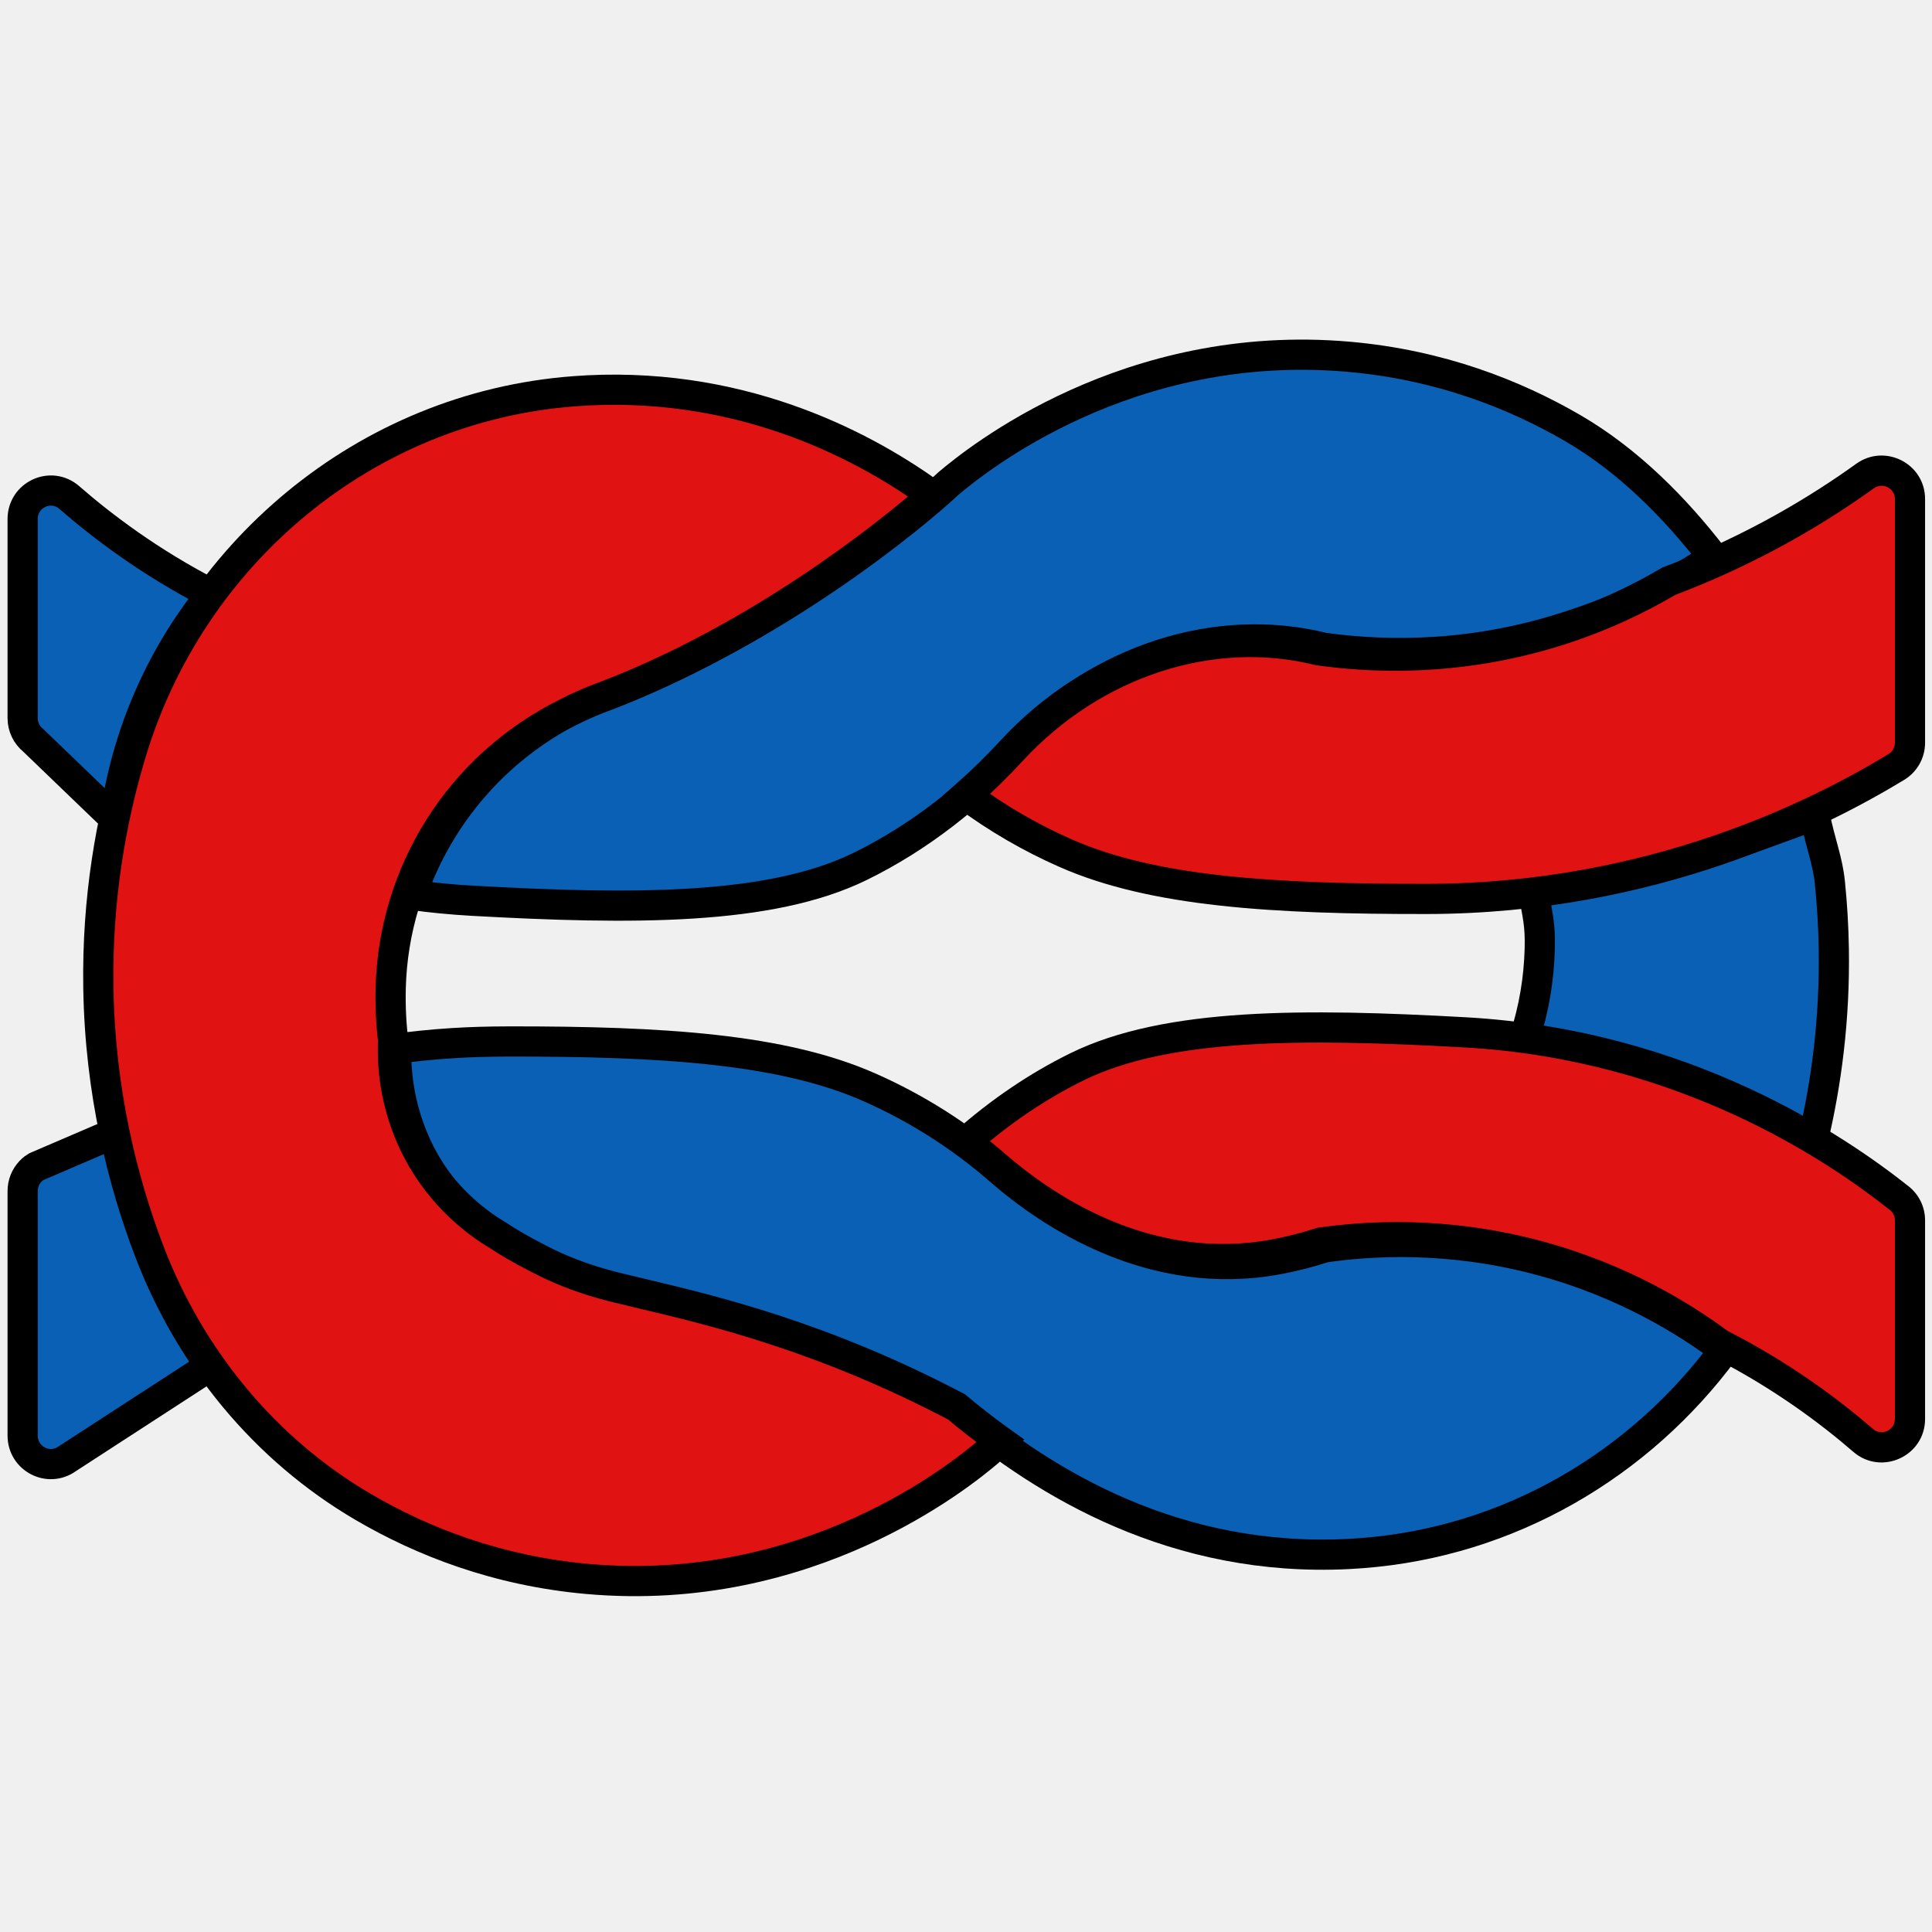
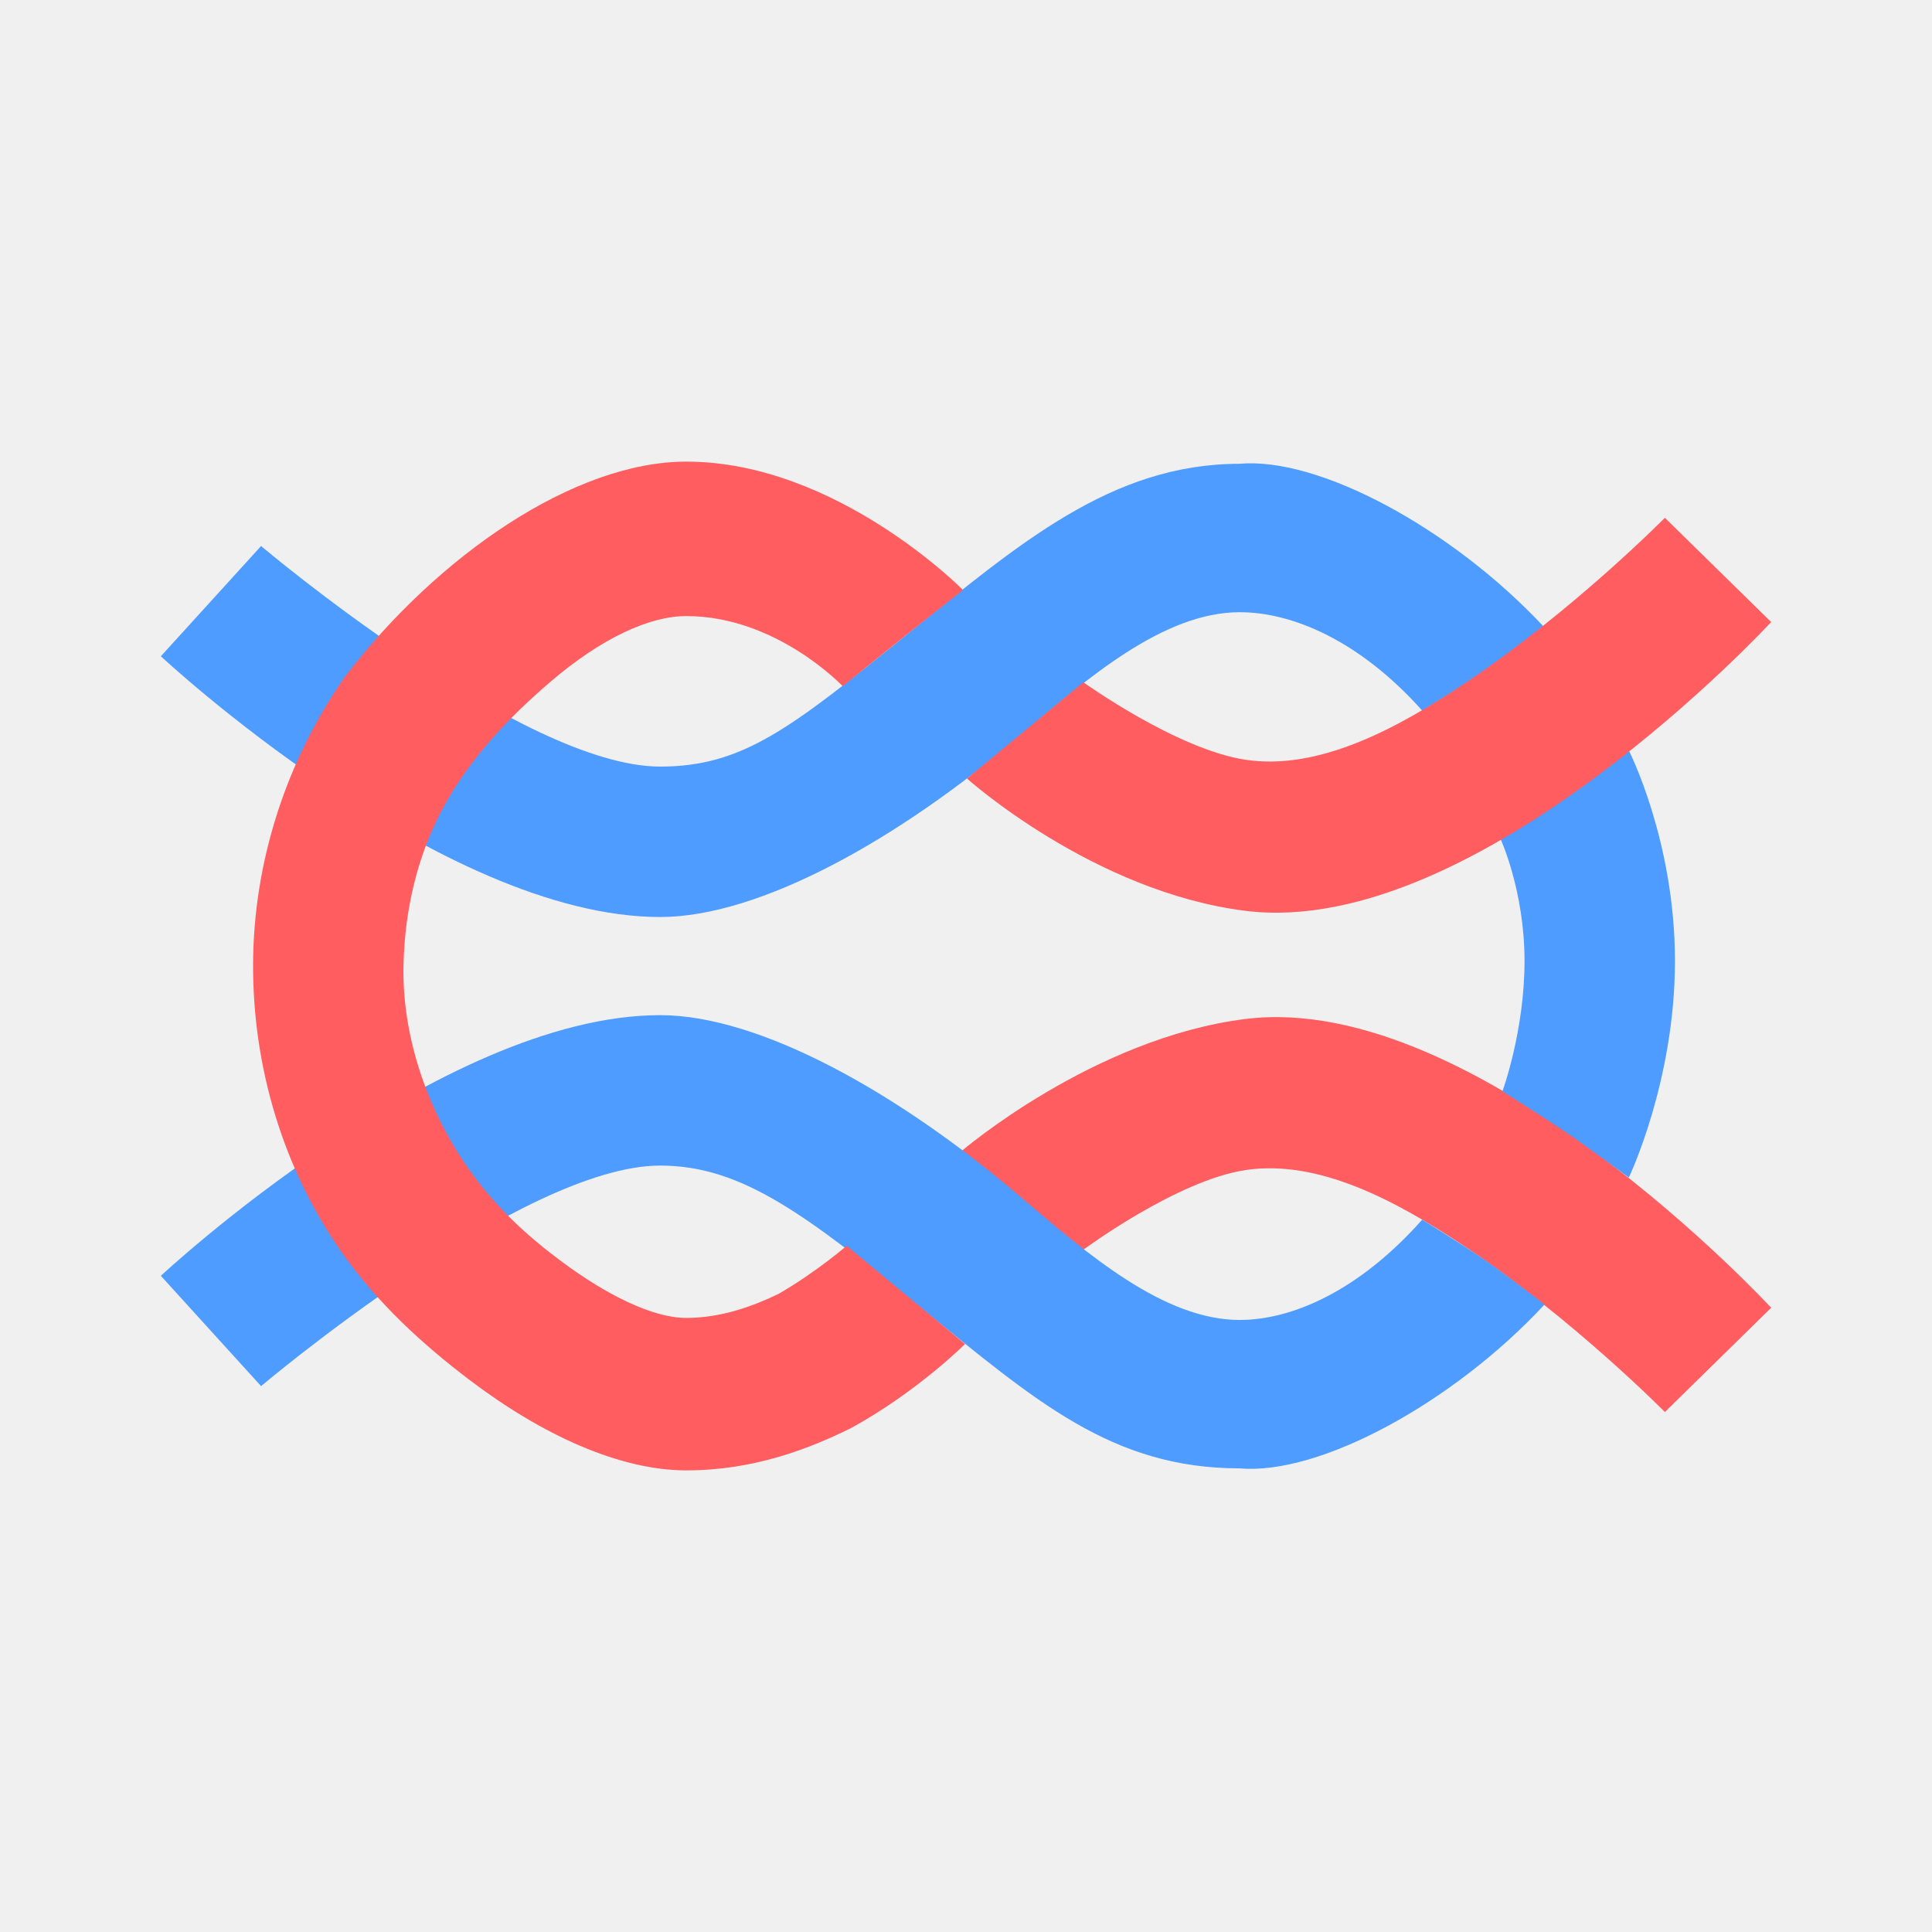
- <svg xmlns="http://www.w3.org/2000/svg" width="40" height="40" viewBox="0 0 512 512" fill="none">
-   <path d="M457 357.752C434.447 388.263 399.909 408.62 360.938 411.591C359.724 411.676 358.511 411.761 357.28 411.829C311.584 414.104 277.065 393.256 254.175 373.9C213.67 352.456 181.979 347.056 163.437 342.387C149.952 338.991 138.153 332.2 133.096 328.804C128.613 326.138 119.595 319.958 112.869 308.43C105.335 295.509 104.896 283.166 105.014 277.92C108.942 277.393 114.015 276.816 119.949 276.442C124.803 276.137 129.506 276.018 134.782 276.001C175.708 275.95 207.448 277.953 230.541 288.208C243.031 293.743 254.611 301.112 264.927 310.094C278.192 321.673 305.313 339.976 338.739 333.728C342.986 332.93 347.066 331.877 350.993 330.587C363.028 328.855 383.609 327.463 407.848 333.898C430.856 340.01 447.409 350.571 457 357.752Z" fill="#0A60B5" stroke="black" stroke-width="8" stroke-miterlimit="10" />
-   <path d="M454 147.632C443.832 134.459 431.474 122.006 416.878 113.508C401.324 104.458 381.476 96.665 357.471 94.553C298.821 89.391 258.722 121.922 251.416 128.073C242.326 136.604 205.964 166.789 162.196 183.549C154.57 186.264 139.891 192.683 126.844 207.013C116.525 218.343 111.475 229.94 109 237.147C114.219 237.868 119.605 238.388 125.161 238.706C167.599 241.069 204.062 241.304 227.916 229.622C243.673 221.912 257.493 210.935 269.412 198.08C290.892 174.9 322.22 164.56 350.737 171.649C363.834 173.476 386.644 174.867 413.023 166.789C431.238 161.208 444.809 154.185 454 147.632Z" fill="#0A60B5" stroke="black" stroke-width="8" stroke-miterlimit="10" />
-   <path d="M56 157.414C39.73 149.051 27.029 139.404 18.366 131.853C13.524 127.629 6 131.092 6 137.546V190.307C6 192.605 7.039 194.784 8.815 196.203L30.43 217C31.57 208.637 34.016 197.267 39.512 184.698C44.69 172.838 50.906 163.766 56 157.414Z" fill="#0A60B5" stroke="black" stroke-width="8" stroke-miterlimit="10" />
-   <path d="M404 275.157C406.473 267.536 407.845 259.542 408.049 251.396C408.218 244.96 407.473 242.555 406.355 236.323C417.857 234.392 432.222 231.242 445.317 227.855C459.157 224.282 469.389 220.132 480.891 216C482.568 224.045 484.33 227.957 484.939 233.918C485.515 239.541 485.871 245.367 485.973 251.396C486.278 270.127 483.991 287.113 480.467 302C469.626 296.377 456.751 290.551 441.929 285.437C428.14 280.661 415.316 277.409 404 275.157Z" fill="#0A60B5" stroke="black" stroke-width="8" stroke-miterlimit="10" />
-   <path d="M17.863 386.557C12.903 390.158 6 386.608 6 380.438V315.638C6 313.677 6.754 311.817 8.061 310.431C8.714 309.738 9.318 309.349 9.586 309.197L31 300C32.575 308.588 35.172 318.867 39.512 330.058C44.589 343.143 50.621 353.743 56 361.807C43.282 370.057 30.564 378.307 17.863 386.557Z" fill="#0A60B5" stroke="black" stroke-width="8" stroke-miterlimit="10" />
-   <path fill-rule="evenodd" clip-rule="evenodd" d="M155.765 103.453C198.594 101.328 230.622 119.267 247.13 131.257C234.633 142.295 200.817 168.932 160.818 184.316C158.121 185.28 154.541 186.71 150.462 188.793C121.52 203.048 104.31 231.457 103.542 261.808C103.413 266.916 103.673 272.006 104.349 277.007C104.276 277.016 104.203 277.026 104.131 277.036C104.013 282.241 104.451 294.488 111.981 307.308C118.703 318.747 127.716 324.879 132.197 327.524C134.42 329.006 137.949 331.141 142.351 333.354C147.523 336.109 153.257 338.42 159.582 340.207C160.551 340.488 161.531 340.753 162.52 341.001C164.821 341.576 167.33 342.171 170.036 342.814C189.12 347.343 218.035 354.206 253.489 372.84C257.07 375.846 260.929 378.875 265.067 381.836C263.81 382.961 262.751 383.944 261.896 384.751C254.585 390.934 214.457 423.632 155.765 418.444C131.742 416.321 111.864 408.488 96.315 399.391C70.119 384.077 50.325 359.853 39.526 331.5C32.569 313.222 26.504 289.587 26.066 261.774C25.679 238.021 29.486 217.098 34.675 199.746C50.56 146.731 96.888 107.85 152.11 103.689C153.322 103.605 154.535 103.52 155.765 103.453ZM455.742 356.124C446.129 349.001 429.635 338.603 406.79 332.577C382.565 326.193 361.996 327.574 349.968 329.292C346.042 330.573 341.966 331.617 337.72 332.409C304.314 338.608 277.209 320.448 263.951 308.959C261.373 306.731 258.716 304.603 255.986 302.578C264.908 294.736 274.719 287.969 285.414 282.714C309.285 270.989 345.774 271.225 388.243 273.583C446.767 276.851 487.198 304.732 503.336 317.535C505.139 318.967 506.166 321.123 506.166 323.414V376.025C506.166 382.477 498.602 385.93 493.734 381.702C485.011 374.15 472.183 364.489 455.742 356.124ZM268.112 198.921C264.275 203.078 260.24 207.04 256.008 210.76C264.204 216.84 273.061 221.988 282.432 226.11C305.511 236.285 337.233 238.273 378.135 238.223C438.125 238.139 482.295 215.548 502.561 203.25C504.802 201.886 506.166 199.46 506.166 196.832V132.26C506.166 126.111 499.226 122.574 494.239 126.162C482.435 134.658 464.882 145.501 442.244 154.031C434.092 158.837 423.933 163.744 411.827 167.469C385.429 175.589 362.602 174.191 349.496 172.355C320.959 165.229 289.608 175.623 268.112 198.921Z" fill="#E11312" />
-   <path d="M247.13 131.257L249.779 134.255L253.518 130.952L249.481 128.02L247.13 131.257ZM155.765 103.453L155.567 99.458L155.557 99.459L155.546 99.459L155.765 103.453ZM160.818 184.316L162.165 188.082L162.21 188.066L162.254 188.049L160.818 184.316ZM150.462 188.793L152.23 192.381L152.256 192.368L152.281 192.355L150.462 188.793ZM103.542 261.808L99.543 261.706L99.543 261.706L103.542 261.808ZM104.349 277.007L104.873 280.972L108.85 280.447L108.313 276.471L104.349 277.007ZM104.131 277.036L103.603 273.071L100.209 273.522L100.132 276.945L104.131 277.036ZM111.981 307.308L108.532 309.334L108.532 309.335L111.981 307.308ZM132.197 327.524L134.415 324.195L134.324 324.135L134.23 324.079L132.197 327.524ZM142.351 333.354L144.232 329.824L144.19 329.801L144.148 329.78L142.351 333.354ZM159.582 340.207L160.696 336.365L160.683 336.361L160.67 336.358L159.582 340.207ZM162.52 341.001L163.49 337.12L163.49 337.12L162.52 341.001ZM170.036 342.814L170.96 338.922L170.96 338.922L170.036 342.814ZM253.489 372.84L256.061 369.776L255.731 369.5L255.35 369.299L253.489 372.84ZM265.067 381.836L267.734 384.817L271.453 381.489L267.395 378.584L265.067 381.836ZM261.896 384.751L264.479 387.806L264.563 387.735L264.643 387.659L261.896 384.751ZM155.765 418.444L156.117 414.459L156.117 414.459L155.765 418.444ZM96.315 399.391L98.335 395.938L98.334 395.937L96.315 399.391ZM39.526 331.5L35.788 332.923L35.788 332.924L39.526 331.5ZM26.066 261.774L30.066 261.711L30.066 261.709L26.066 261.774ZM34.675 199.746L30.843 198.598L30.842 198.6L34.675 199.746ZM152.11 103.689L151.832 99.698L151.821 99.699L151.809 99.7L152.11 103.689ZM406.79 332.577L407.81 328.71L407.809 328.71L406.79 332.577ZM455.742 356.124L453.361 359.338L453.63 359.537L453.928 359.689L455.742 356.124ZM349.968 329.292L349.402 325.333L349.058 325.382L348.727 325.49L349.968 329.292ZM337.72 332.409L338.45 336.342L338.454 336.341L337.72 332.409ZM263.951 308.959L266.57 305.936L266.567 305.933L263.951 308.959ZM255.986 302.578L253.345 299.574L249.627 302.842L253.603 305.791L255.986 302.578ZM285.414 282.714L283.65 279.123L283.649 279.124L285.414 282.714ZM388.243 273.583L388.466 269.589L388.465 269.589L388.243 273.583ZM503.336 317.535L505.824 314.403L505.822 314.401L503.336 317.535ZM493.734 381.702L496.357 378.682L496.352 378.678L493.734 381.702ZM256.008 210.76L253.367 207.755L249.649 211.023L253.625 213.972L256.008 210.76ZM268.112 198.921L271.051 201.634L271.052 201.634L268.112 198.921ZM282.432 226.11L284.045 222.45L284.043 222.449L282.432 226.11ZM378.135 238.223L378.14 242.223L378.141 242.223L378.135 238.223ZM502.561 203.25L504.636 206.67L504.642 206.666L502.561 203.25ZM494.239 126.162L491.903 122.915L491.903 122.915L494.239 126.162ZM442.244 154.031L440.834 150.288L440.511 150.41L440.213 150.585L442.244 154.031ZM411.827 167.469L413.003 171.293L413.004 171.292L411.827 167.469ZM349.496 172.355L348.527 176.236L348.732 176.287L348.941 176.316L349.496 172.355ZM249.481 128.02C232.563 115.733 199.644 97.272 155.567 99.458L155.963 107.448C197.545 105.385 228.681 122.801 244.78 134.493L249.481 128.02ZM162.254 188.049C202.878 172.424 237.107 145.447 249.779 134.255L244.482 128.259C232.16 139.143 198.755 165.439 159.383 180.582L162.254 188.049ZM152.281 192.355C156.176 190.367 159.593 189.002 162.165 188.082L159.472 180.549C156.648 181.559 152.905 183.054 148.644 185.23L152.281 192.355ZM107.541 261.909C108.272 233.012 124.652 205.965 152.23 192.381L148.695 185.204C118.388 200.132 100.348 229.903 99.543 261.706L107.541 261.909ZM108.313 276.471C107.667 271.691 107.417 266.814 107.541 261.909L99.543 261.706C99.409 267.017 99.68 272.32 100.385 277.542L108.313 276.471ZM104.659 281.001C104.729 280.991 104.801 280.982 104.873 280.972L103.825 273.041C103.751 273.051 103.677 273.061 103.603 273.071L104.659 281.001ZM115.43 305.282C108.431 293.366 108.02 281.968 108.13 277.126L100.132 276.945C100.006 282.514 100.471 295.611 108.532 309.334L115.43 305.282ZM134.23 324.079C130.058 321.616 121.675 315.91 115.43 305.282L108.532 309.335C115.73 321.583 125.373 328.141 130.163 330.968L134.23 324.079ZM144.148 329.78C139.892 327.641 136.505 325.588 134.415 324.195L129.978 330.852C132.336 332.424 136.005 334.641 140.555 336.928L144.148 329.78ZM160.67 336.358C154.605 334.644 149.138 332.437 144.232 329.824L140.47 336.884C145.907 339.781 151.909 342.195 158.494 344.056L160.67 336.358ZM163.49 337.12C162.551 336.885 161.619 336.633 160.696 336.365L158.468 344.049C159.482 344.343 160.51 344.621 161.55 344.881L163.49 337.12ZM170.96 338.922C168.248 338.278 165.764 337.688 163.49 337.12L161.55 344.881C163.879 345.463 166.412 346.065 169.112 346.705L170.96 338.922ZM255.35 369.299C219.436 350.423 190.118 343.469 170.96 338.922L169.112 346.705C188.121 351.217 216.635 357.989 251.628 376.381L255.35 369.299ZM267.395 378.584C263.35 375.688 259.572 372.724 256.061 369.776L250.918 375.904C254.569 378.969 258.509 382.061 262.738 385.089L267.395 378.584ZM264.643 387.659C265.477 386.871 266.509 385.913 267.734 384.817L262.399 378.855C261.111 380.009 260.026 381.016 259.15 381.843L264.643 387.659ZM155.413 422.428C215.755 427.763 256.953 394.17 264.479 387.806L259.313 381.697C252.217 387.698 213.16 419.502 156.117 414.459L155.413 422.428ZM94.295 402.843C110.265 412.187 130.708 420.245 155.413 422.428L156.117 414.459C132.777 412.397 113.462 404.788 98.335 395.938L94.295 402.843ZM35.788 332.924C46.892 362.079 67.268 387.044 94.296 402.844L98.334 395.937C72.97 381.111 53.757 357.626 43.264 330.077L35.788 332.924ZM22.067 261.837C22.513 290.2 28.698 314.297 35.788 332.923L43.265 330.077C36.439 312.147 30.495 288.974 30.066 261.711L22.067 261.837ZM30.842 198.6C25.555 216.283 21.672 237.617 22.067 261.839L30.066 261.709C29.686 238.425 33.417 217.912 38.507 200.892L30.842 198.6ZM151.809 99.7C94.86 103.991 47.182 144.07 30.843 198.598L38.506 200.894C53.939 149.392 98.915 111.709 152.41 107.678L151.809 99.7ZM155.546 99.459C154.283 99.528 153.041 99.615 151.832 99.698L152.387 107.679C153.604 107.595 154.788 107.513 155.984 107.447L155.546 99.459ZM405.77 336.445C427.976 342.302 444.011 352.41 453.361 359.338L458.124 352.91C448.247 345.592 431.295 334.904 407.81 328.71L405.77 336.445ZM350.533 333.252C362.226 331.582 382.223 330.239 405.771 336.445L407.809 328.71C382.907 322.146 361.765 323.566 349.402 325.333L350.533 333.252ZM338.454 336.341C342.869 335.518 347.116 334.43 351.208 333.095L348.727 325.49C344.969 326.715 341.062 327.717 336.987 328.477L338.454 336.341ZM261.331 311.982C274.874 323.717 303.212 342.881 338.45 336.342L336.991 328.476C305.417 334.336 279.544 317.179 266.57 305.936L261.331 311.982ZM253.603 305.791C256.254 307.756 258.833 309.822 261.335 311.985L266.567 305.933C263.913 303.64 261.179 301.449 258.369 299.365L253.603 305.791ZM283.649 279.124C272.604 284.552 262.502 291.526 253.345 299.574L258.627 305.583C267.315 297.947 276.835 291.387 287.178 286.304L283.649 279.124ZM388.465 269.589C367.207 268.409 347.267 267.747 329.599 268.875C311.963 270.001 296.269 272.925 283.65 279.123L287.177 286.304C298.429 280.777 312.915 277.957 330.109 276.859C347.271 275.763 366.809 276.399 388.021 277.577L388.465 269.589ZM505.822 314.401C489.374 301.352 448.16 272.923 388.466 269.589L388.02 277.577C445.373 280.78 485.021 308.111 500.85 320.668L505.822 314.401ZM510.166 323.414C510.166 319.916 508.592 316.601 505.824 314.403L500.848 320.667C501.686 321.332 502.166 322.33 502.166 323.414H510.166ZM510.166 376.025V323.414H502.166V376.025H510.166ZM491.111 384.722C498.574 391.204 510.166 385.9 510.166 376.025H502.166C502.166 379.054 498.631 380.657 496.357 378.682L491.111 384.722ZM453.928 359.689C470.016 367.875 482.577 377.333 491.116 384.726L496.352 378.678C487.445 370.966 474.349 361.104 457.556 352.559L453.928 359.689ZM258.649 213.764C262.992 209.947 267.126 205.887 271.051 201.634L265.173 196.208C261.424 200.269 257.489 204.133 253.367 207.755L258.649 213.764ZM284.043 222.449C274.945 218.447 266.347 213.45 258.391 207.547L253.625 213.972C262.06 220.231 271.177 225.529 280.821 229.772L284.043 222.449ZM378.13 234.223C337.137 234.273 306.243 232.237 284.045 222.45L280.818 229.77C304.779 240.334 337.328 242.273 378.14 242.223L378.13 234.223ZM500.486 199.83C480.555 211.925 437.112 234.14 378.13 234.223L378.141 242.223C439.137 242.137 484.036 219.171 504.636 206.67L500.486 199.83ZM502.166 196.832C502.166 198.064 501.53 199.195 500.481 199.834L504.642 206.666C508.074 204.576 510.166 200.856 510.166 196.832H502.166ZM502.166 132.26V196.832H510.166V132.26H502.166ZM496.576 129.409C498.929 127.715 502.166 129.387 502.166 132.26H510.166C510.166 122.836 499.523 117.432 491.903 122.915L496.576 129.409ZM443.655 157.774C466.697 149.092 484.559 138.057 496.576 129.408L491.903 122.915C480.31 131.258 463.067 141.911 440.834 150.288L443.655 157.774ZM413.004 171.292C425.452 167.461 435.897 162.416 444.276 157.477L440.213 150.585C432.286 155.258 422.413 160.026 410.651 163.646L413.004 171.292ZM348.941 176.316C362.4 178.202 385.861 179.641 413.003 171.293L410.651 163.646C384.997 171.537 362.805 170.18 350.051 168.393L348.941 176.316ZM271.052 201.634C291.669 179.287 321.563 169.503 348.527 176.236L350.465 168.474C320.354 160.955 287.546 171.959 265.172 196.209L271.052 201.634Z" fill="black" />
+ <svg xmlns="http://www.w3.org/2000/svg" width="24" height="24" viewBox="0 0 24 24" fill="none">
+   <g transform="translate(-0.03 -0.03) scale(1.0025)">
+     <g clip-path="url(#clip0_739_59)">
+       <path d="M11.938 14.299L13.454 15.516C13.454 15.516 14.614 14.655 15.467 14.528C16.361 14.396 17.316 14.895 18.2 15.489C19.536 16.387 20.66 17.527 20.66 17.527L21.977 16.235C21.977 16.235 18.346 12.3 15.467 12.656C13.578 12.89 11.938 14.299 11.938 14.299Z" fill="#FF5D5F" />
+       <path d="M3.265 6.796L2.023 8.162C2.023 8.162 5.484 11.393 8.21 11.393C9.453 11.393 11.176 10.42 12.659 9.155C13.503 8.434 14.448 7.616 15.392 7.616C16.027 7.616 16.864 7.952 17.653 8.835C17.653 8.835 18.163 8.529 18.473 8.31C18.746 8.117 19.152 7.788 19.152 7.788C18.016 6.576 16.373 5.69 15.392 5.777C13.802 5.777 12.659 6.767 11.242 7.912C9.826 9.057 9.229 9.529 8.21 9.529C6.496 9.529 3.265 6.796 3.265 6.796Z" fill="#4E9CFF" />
+       <path d="M3.265 17.206L2.023 15.839C2.023 15.839 5.484 12.609 8.21 12.609C9.453 12.609 11.176 13.582 12.659 14.847C13.503 15.567 14.448 16.386 15.392 16.386C16.03 16.386 16.861 16.036 17.653 15.143C17.653 15.143 18.13 15.437 18.424 15.64C18.726 15.85 19.169 16.195 19.169 16.195C18.033 17.417 16.379 18.312 15.392 18.225C13.802 18.225 12.857 17.382 11.441 16.237C10.024 15.092 9.229 14.473 8.21 14.473C6.496 14.473 3.265 17.206 3.265 17.206Z" fill="#4E9CFF" />
+       <path d="M19.467 9.875C19.144 10.099 18.622 10.422 18.622 10.422C18.622 10.422 18.921 11.068 18.921 11.938C18.921 12.808 18.647 13.553 18.647 13.553C18.647 13.553 19.116 13.846 19.418 14.05C19.732 14.263 20.213 14.622 20.213 14.622C20.213 14.622 20.785 13.429 20.785 11.938C20.785 10.447 20.213 9.329 20.213 9.329C20.213 9.329 19.764 9.67 19.467 9.875Z" fill="#4E9CFF" />
+       <path d="M12.012 9.677L13.454 8.484C13.454 8.484 14.614 9.318 15.467 9.445C16.361 9.577 17.316 9.078 18.2 8.484C19.536 7.586 20.66 6.446 20.66 6.446L21.977 7.738C21.977 7.738 18.346 11.672 15.467 11.317C13.578 11.083 12.012 9.677 12.012 9.677Z" fill="#FF5D5F" />
+       <path d="M8.534 5.75C10.397 5.75 11.963 7.341 11.963 7.341C11.963 7.341 11.527 7.684 11.242 7.912C10.945 8.15 10.472 8.533 10.472 8.533C10.472 8.533 9.652 7.664 8.534 7.664C8.075 7.664 7.479 7.939 6.844 8.484C6.354 8.904 5.844 9.426 5.502 10.074C5.207 10.634 5.045 11.294 5.03 11.988C5.01 12.858 5.319 13.771 5.825 14.497C6.164 14.984 6.569 15.351 6.993 15.665C7.543 16.074 8.117 16.361 8.534 16.361C8.979 16.361 9.38 16.206 9.677 16.063C10.149 15.79 10.521 15.467 10.521 15.467L11.988 16.684C11.988 16.684 11.391 17.281 10.571 17.728C10.042 17.989 9.361 18.25 8.534 18.25C7.707 18.25 6.747 17.811 5.85 17.131C5.27 16.692 4.701 16.172 4.259 15.541C3.536 14.507 3.163 13.248 3.166 11.988C3.168 10.711 3.58 9.447 4.309 8.409C5.452 6.918 7.143 5.75 8.534 5.75Z" fill="#FF5D5F" />
+     </g>
+     <defs>
+       <clipPath id="clip0_739_59">
+         <rect width="24" height="24" fill="white" />
+       </clipPath>
+     </defs>
+   </g>
</svg>
